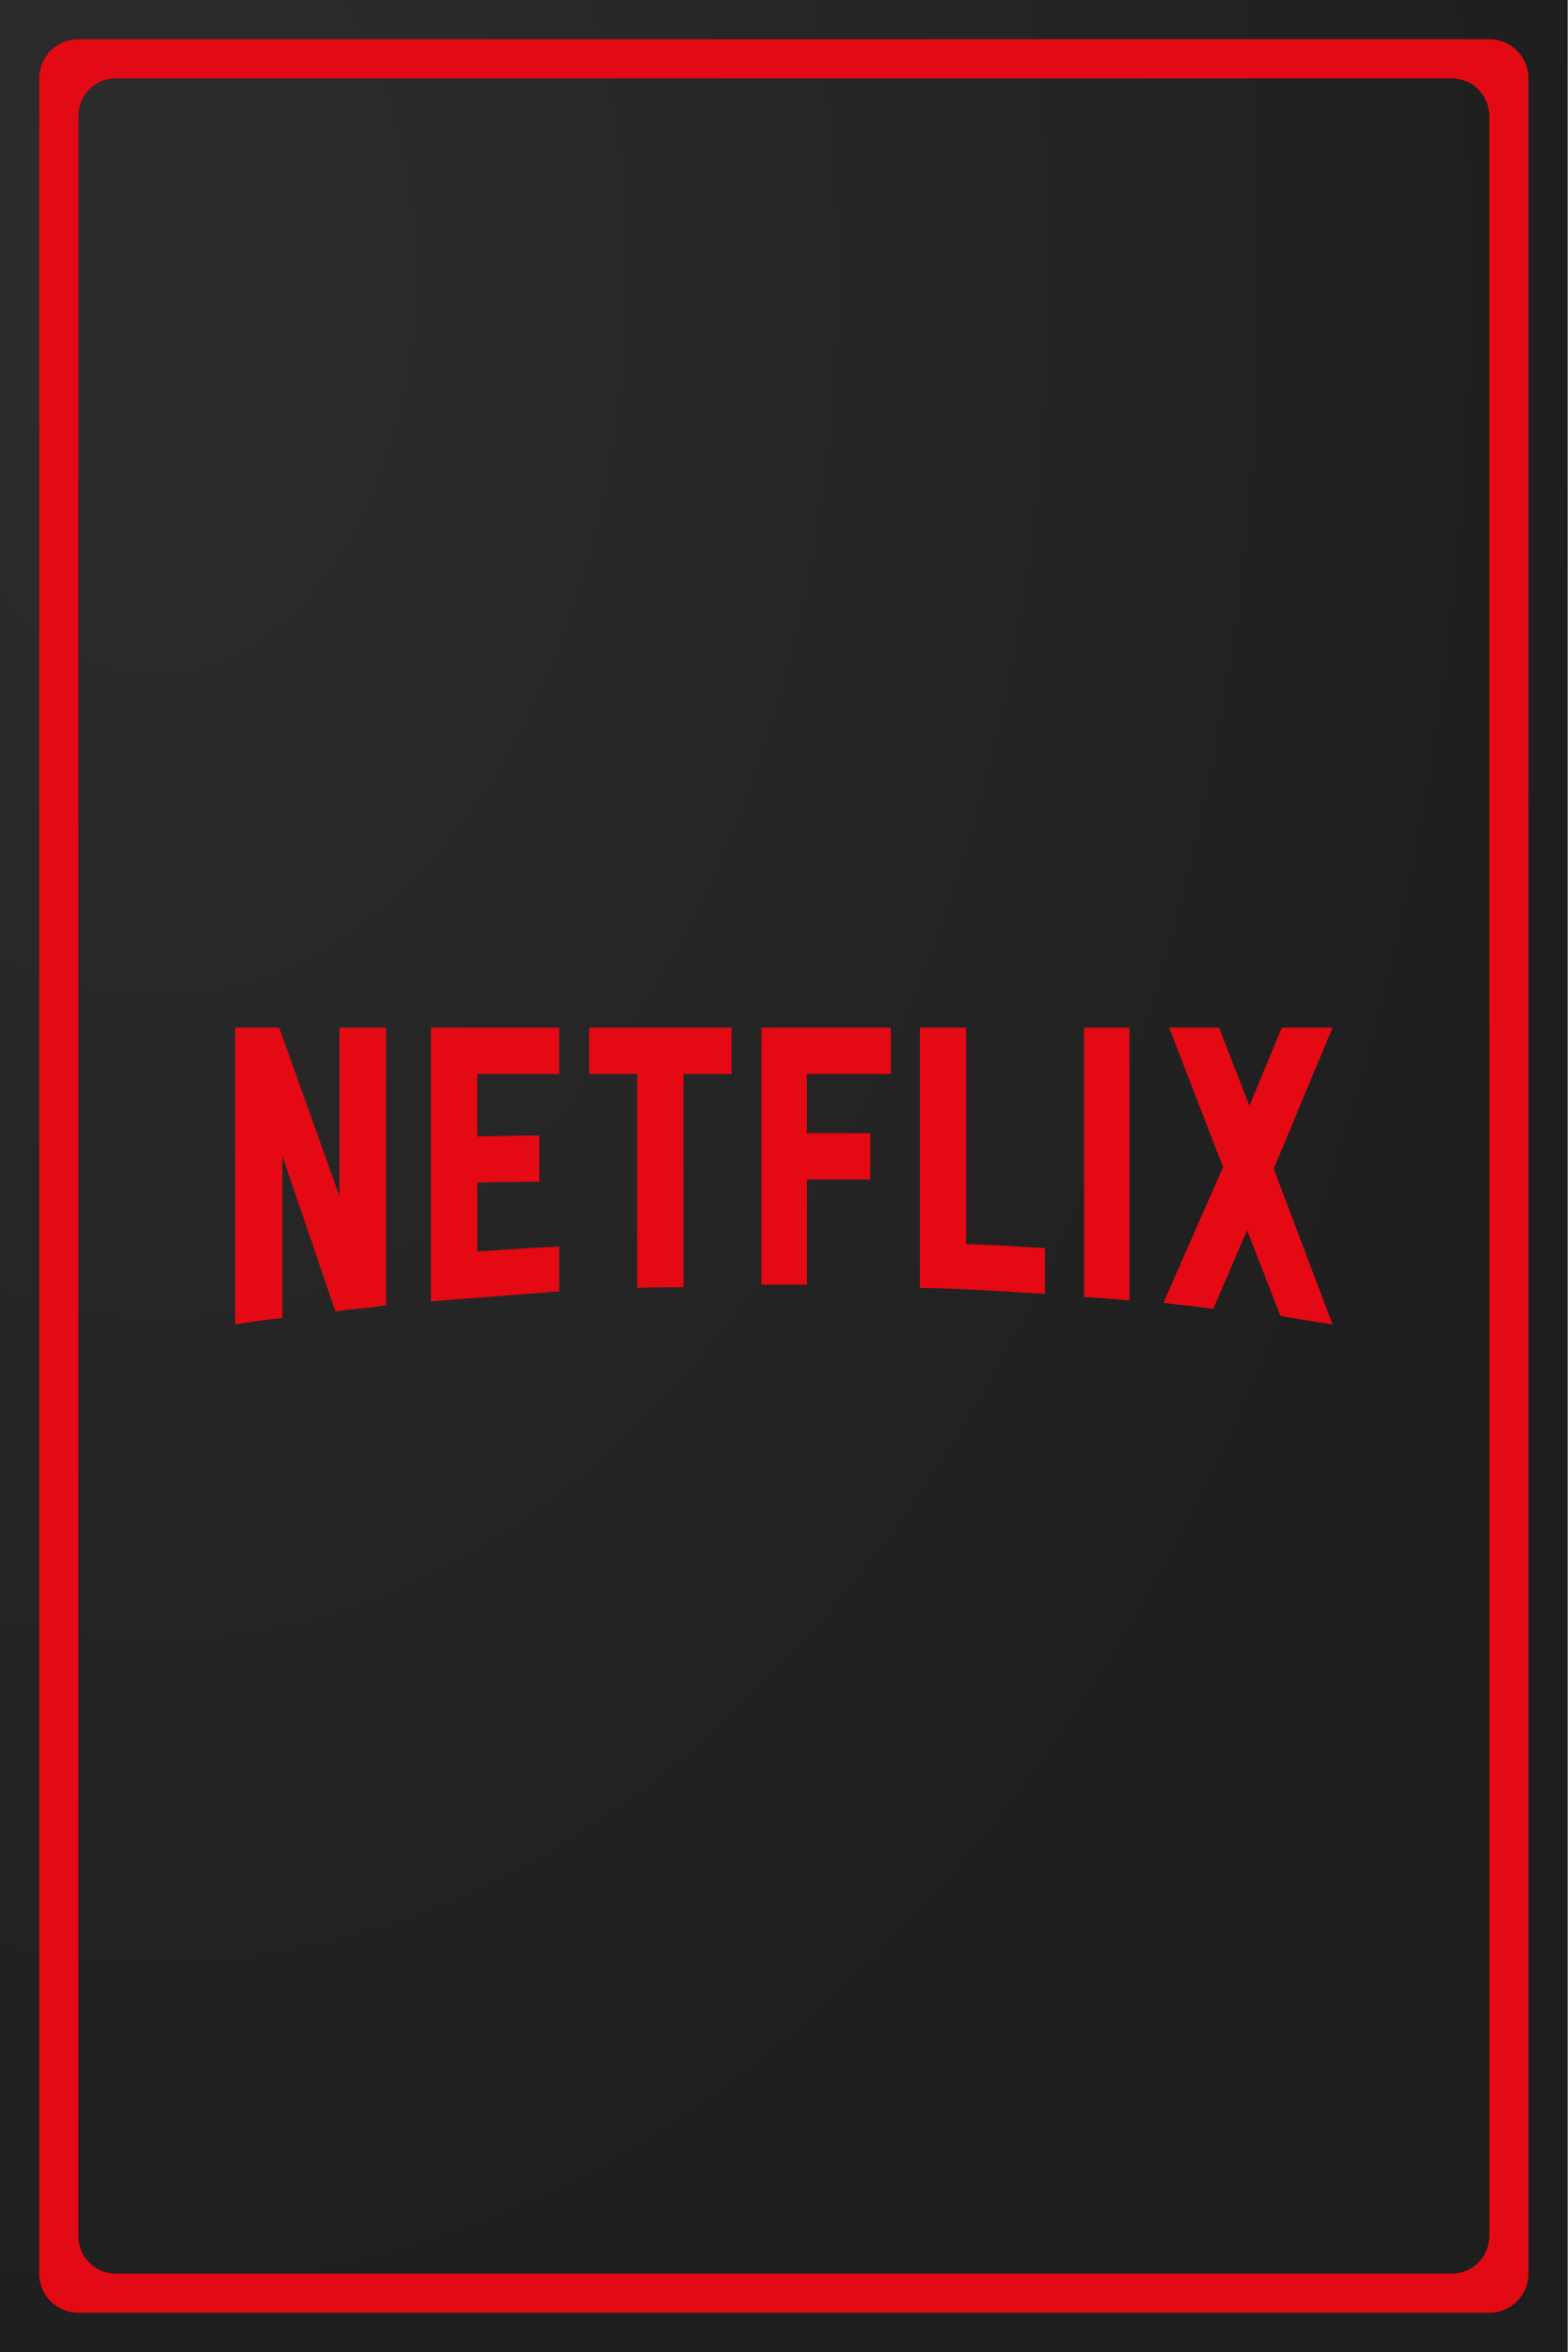
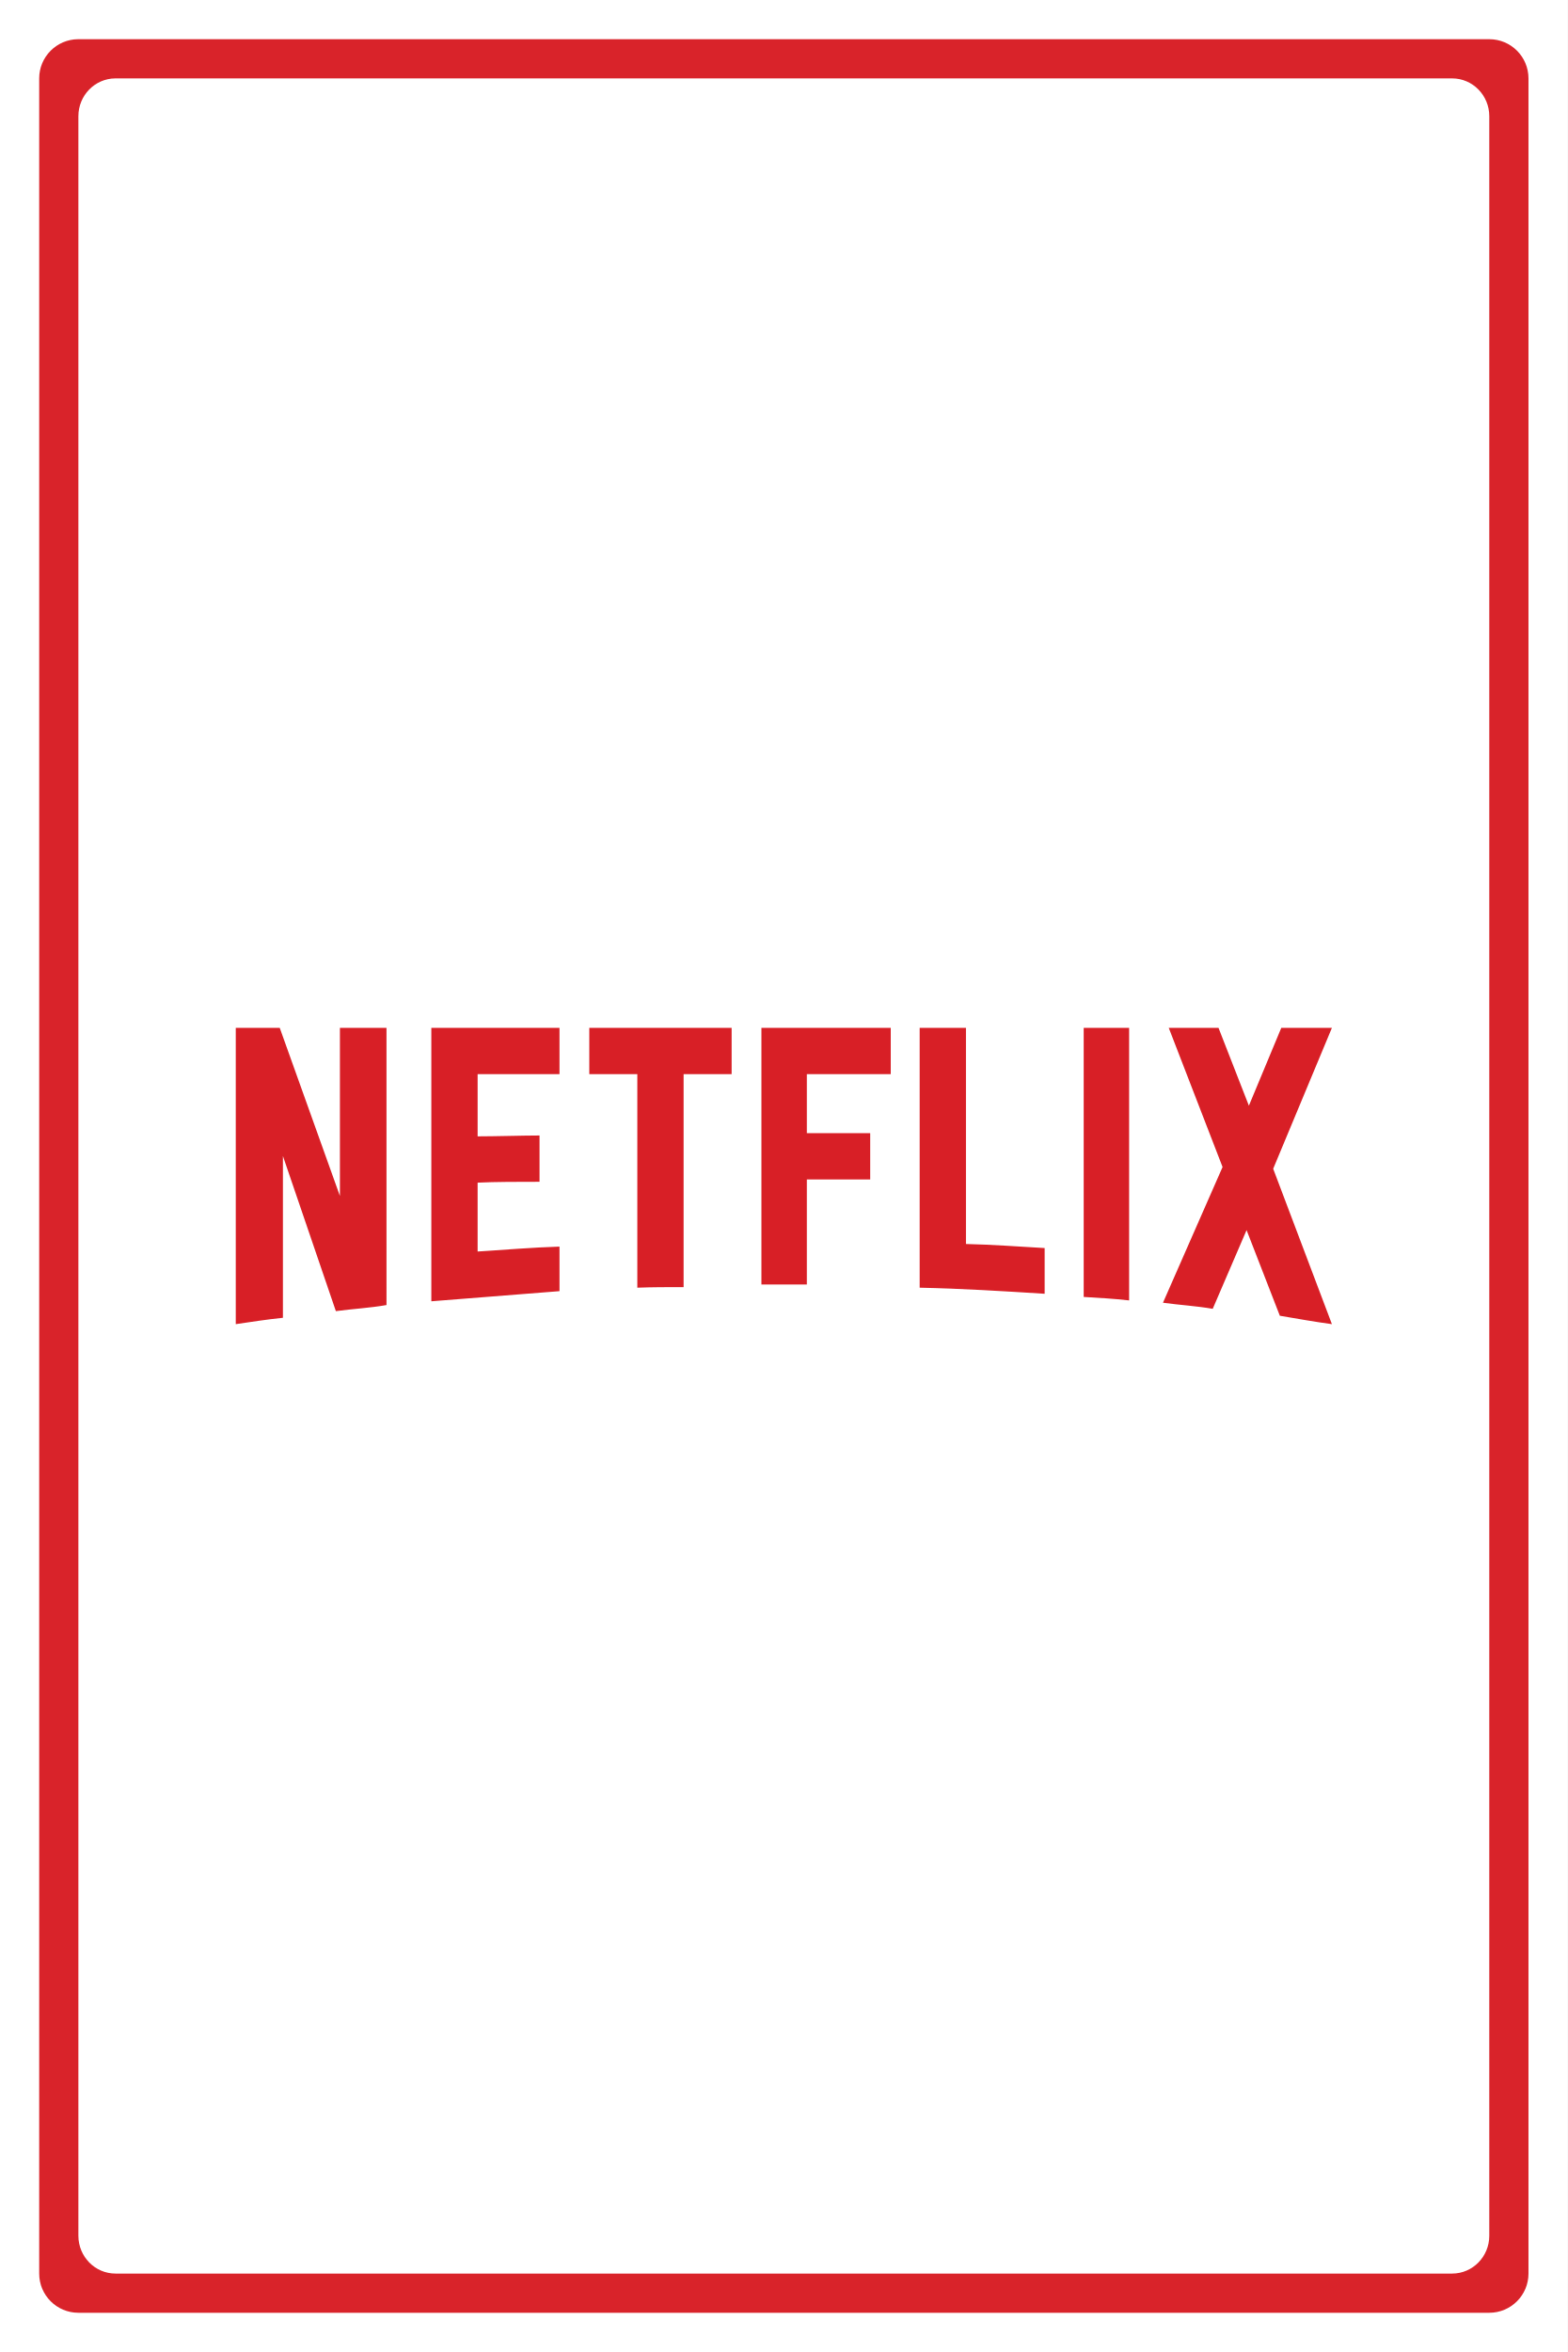
- <svg xmlns="http://www.w3.org/2000/svg" xmlns:xlink="http://www.w3.org/1999/xlink" width="1000" height="1500" viewBox="0 0 264.583 396.875" version="1.1" id="svg8">
-   <defs id="defs2">
-     <linearGradient id="linearGradient847">
-       <stop style="stop-color:#282828;stop-opacity:1" offset="0" id="stop843" />
-       <stop style="stop-color:#191919;stop-opacity:1" offset="1" id="stop845" />
-     </linearGradient>
-     <radialGradient xlink:href="#linearGradient847" id="radialGradient849" cx="26.375" cy="97.114" fx="26.375" fy="97.114" r="132.292" gradientTransform="matrix(0,3.073488,-2.009916,0,221.566,-34.61139)" gradientUnits="userSpaceOnUse" />
-   </defs>
-   <g id="layer1">
-     <rect style="opacity:0.98;fill:url(#radialGradient849);fill-opacity:1;stroke-width:2.646" id="rect841" width="264.583" height="396.875" x="-5.0862632e-06" y="-4.7961635e-14" />
-     <path id="rect3410" style="opacity:0.98;fill:#e50914;fill-opacity:1;stroke-width:46.344" d="M 49.832 25 A 25 25 0 0 0 25 50 L 25 1450 A 25 25 0 0 0 50 1475 L 950 1475 A 25 25 0 0 0 975 1450 L 975 50 A 25 25 0 0 0 950 25 L 50 25 A 25 25 0 0 0 49.832 25 z M 73.543 50 A 23.684 24.138 0 0 1 73.684 50 L 926.316 50 A 23.684 24.138 0 0 1 950 74.139 L 950 1425.861 A 23.684 24.138 0 0 1 926.316 1450 L 73.684 1450 A 23.684 24.138 0 0 1 50 1425.861 L 50 74.139 A 23.684 24.138 0 0 1 73.543 50 z " transform="scale(0.2645833)" />
-     <path d="m 65.154,220.238 c -2.786,0.489 -5.621,0.636 -8.554,1.027 l -8.945,-26.2 v 27.324 c -2.786,0.293 -5.328,0.684 -7.967,1.075 v -50.054 h 7.43 l 10.167,28.4 v -28.4 h 7.87 z m 15.397,-28.497 c 3.031,0 7.674,-0.147 10.46,-0.147 v 7.821 c -3.471,0 -7.528,0 -10.46,0.147 v 11.634 c 4.595,-0.293 9.19,-0.685 13.833,-0.831 v 7.527 l -21.654,1.711 v -46.192 h 21.654 v 7.821 H 80.552 Z m 42.917,-10.509 h -8.114 v 35.976 c -2.64,0 -5.279,0 -7.821,0.098 v -36.073 h -8.114 v -7.821 h 24.049 z m 12.709,9.972 h 10.705 v 7.821 h -10.705 v 17.744 h -7.675 v -43.357 h 21.85 v 7.821 h -14.175 z m 26.884,18.721 c 4.448,0.098 8.945,0.44 13.296,0.684 v 7.723 c -6.99,-0.44 -13.98,-0.88 -21.116,-1.027 v -43.895 h 7.821 z m 19.894,8.945 c 2.493,0.147 5.132,0.294 7.674,0.586 v -46.045 h -7.674 z m 41.94,-45.459 -9.923,23.805 9.923,26.249 c -2.933,-0.391 -5.866,-0.929 -8.799,-1.418 l -5.621,-14.468 -5.718,13.296 c -2.836,-0.489 -5.573,-0.636 -8.407,-1.027 l 10.069,-22.925 -9.092,-23.511 h 8.407 l 5.132,13.149 5.475,-13.149 z" fill="#d81f26" id="path2081" style="fill:#e50914;fill-opacity:1;stroke-width:0.181" />
-   </g>
+ <svg xmlns="http://www.w3.org/2000/svg" width="1000" height="1500" viewBox="0 0 264.583 396.875">
+   <path style="opacity:.98;fill:#fff;fill-opacity:1;stroke-width:2.646" d="M0 0h264.583v396.875H0z" />
+   <path style="opacity:.98;fill:#d81f26;fill-opacity:1;stroke-width:46.344" d="M49.832 25A25 25 0 0 0 25 50v1400a25 25 0 0 0 25 25h900a25 25 0 0 0 25-25V50a25 25 0 0 0-25-25H50a25 25 0 0 0-.168 0zm23.711 25a23.684 24.138 0 0 1 .14 0h852.633A23.684 24.138 0 0 1 950 74.139V1425.86a23.684 24.138 0 0 1-23.684 24.14H73.684A23.684 24.138 0 0 1 50 1425.861V74.14A23.684 24.138 0 0 1 73.543 50z" transform="scale(.26458)" />
+   <path d="M65.23 220.213c-2.783.49-5.615.636-8.545 1.026l-8.935-26.17v27.293c-2.783.293-5.322.684-7.958 1.074V173.44h7.421l10.156 28.368V173.44h7.86zm15.38-28.465c3.027 0 7.666-.146 10.449-.146v7.812c-3.467 0-7.52 0-10.45.146v11.621c4.59-.293 9.18-.684 13.818-.83v7.518l-21.63 1.71v-46.14h21.63v7.812H80.61Zm42.869-10.497h-8.105v35.936c-2.637 0-5.274 0-7.812.097V181.25h-8.105v-7.812h24.022zm12.694 9.96h10.693v7.812h-10.693v17.724h-7.666V173.44h21.826v7.812h-14.16zm26.854 18.7c4.443.098 8.935.44 13.28.684v7.714c-6.981-.44-13.963-.878-21.092-1.025v-43.845h7.812zm19.872 8.936c2.49.146 5.127.293 7.666.585V173.44h-7.666zm41.893-45.408-9.912 23.778 9.912 26.22c-2.93-.391-5.86-.929-8.79-1.417l-5.614-14.452-5.712 13.28c-2.832-.488-5.567-.635-8.398-1.025l10.058-22.9-9.082-23.484h8.398l5.126 13.134 5.47-13.134z" fill="#d81f26" style="stroke-width:.181" />
</svg>
